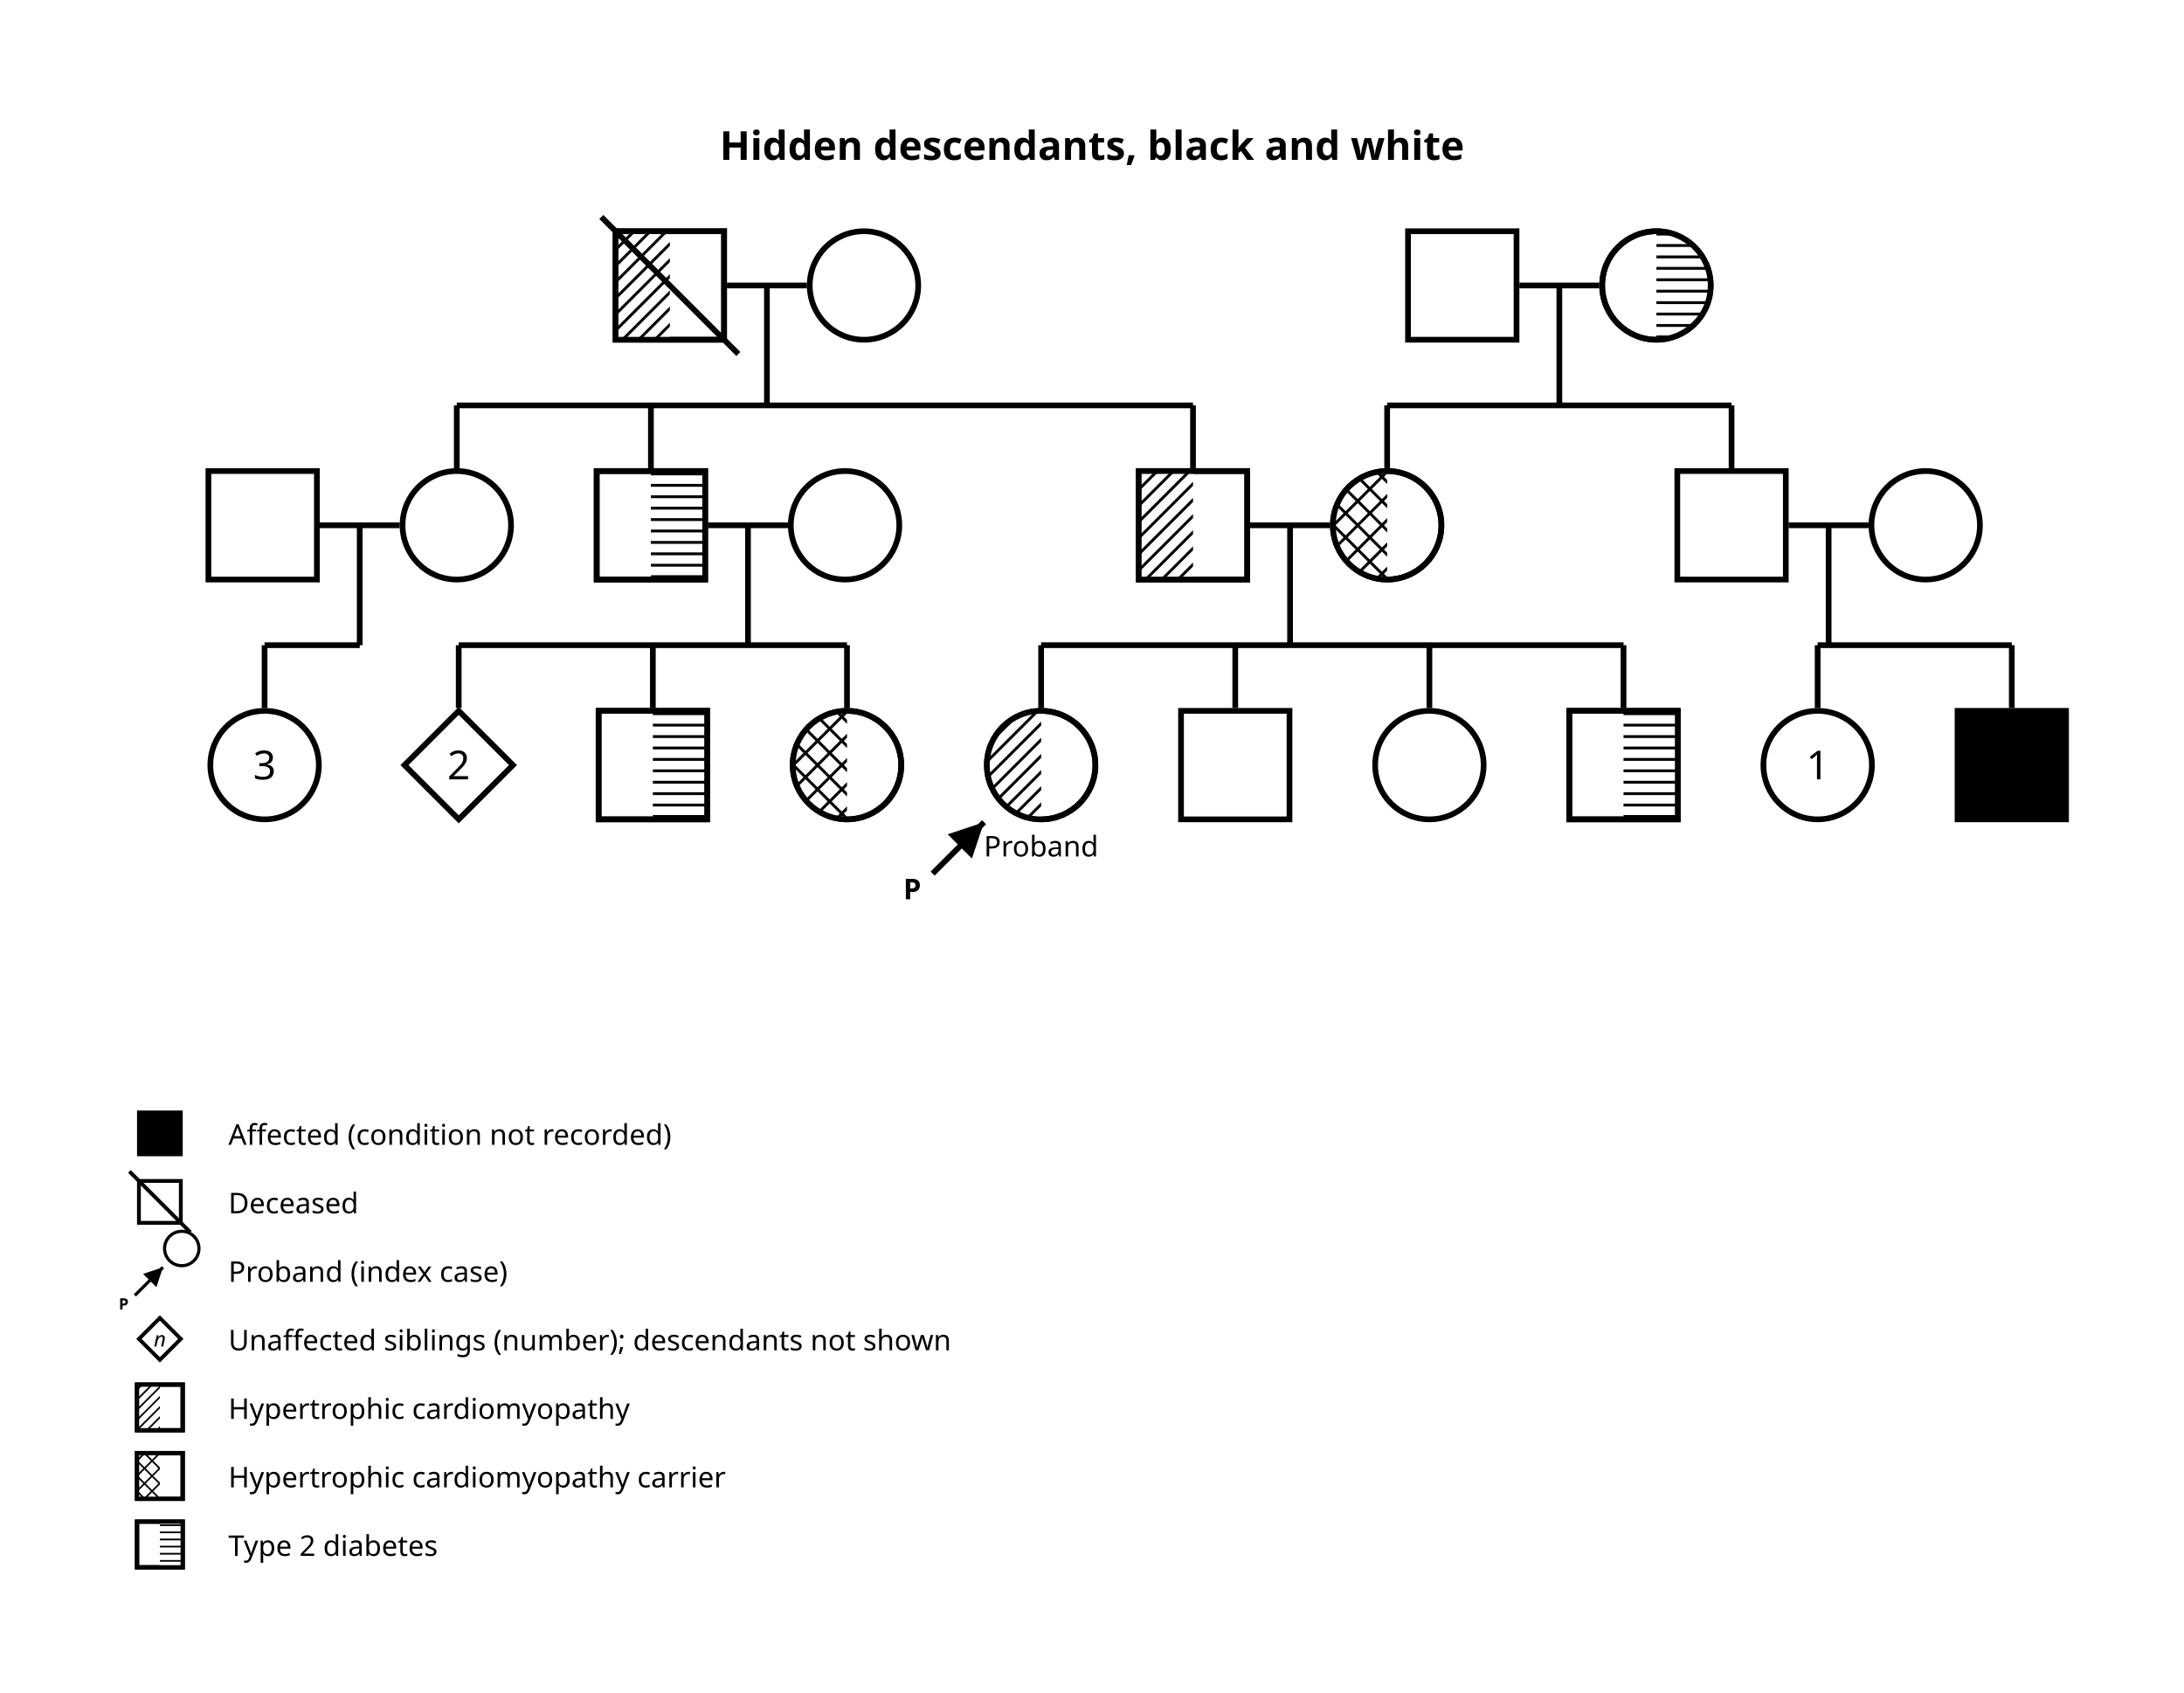
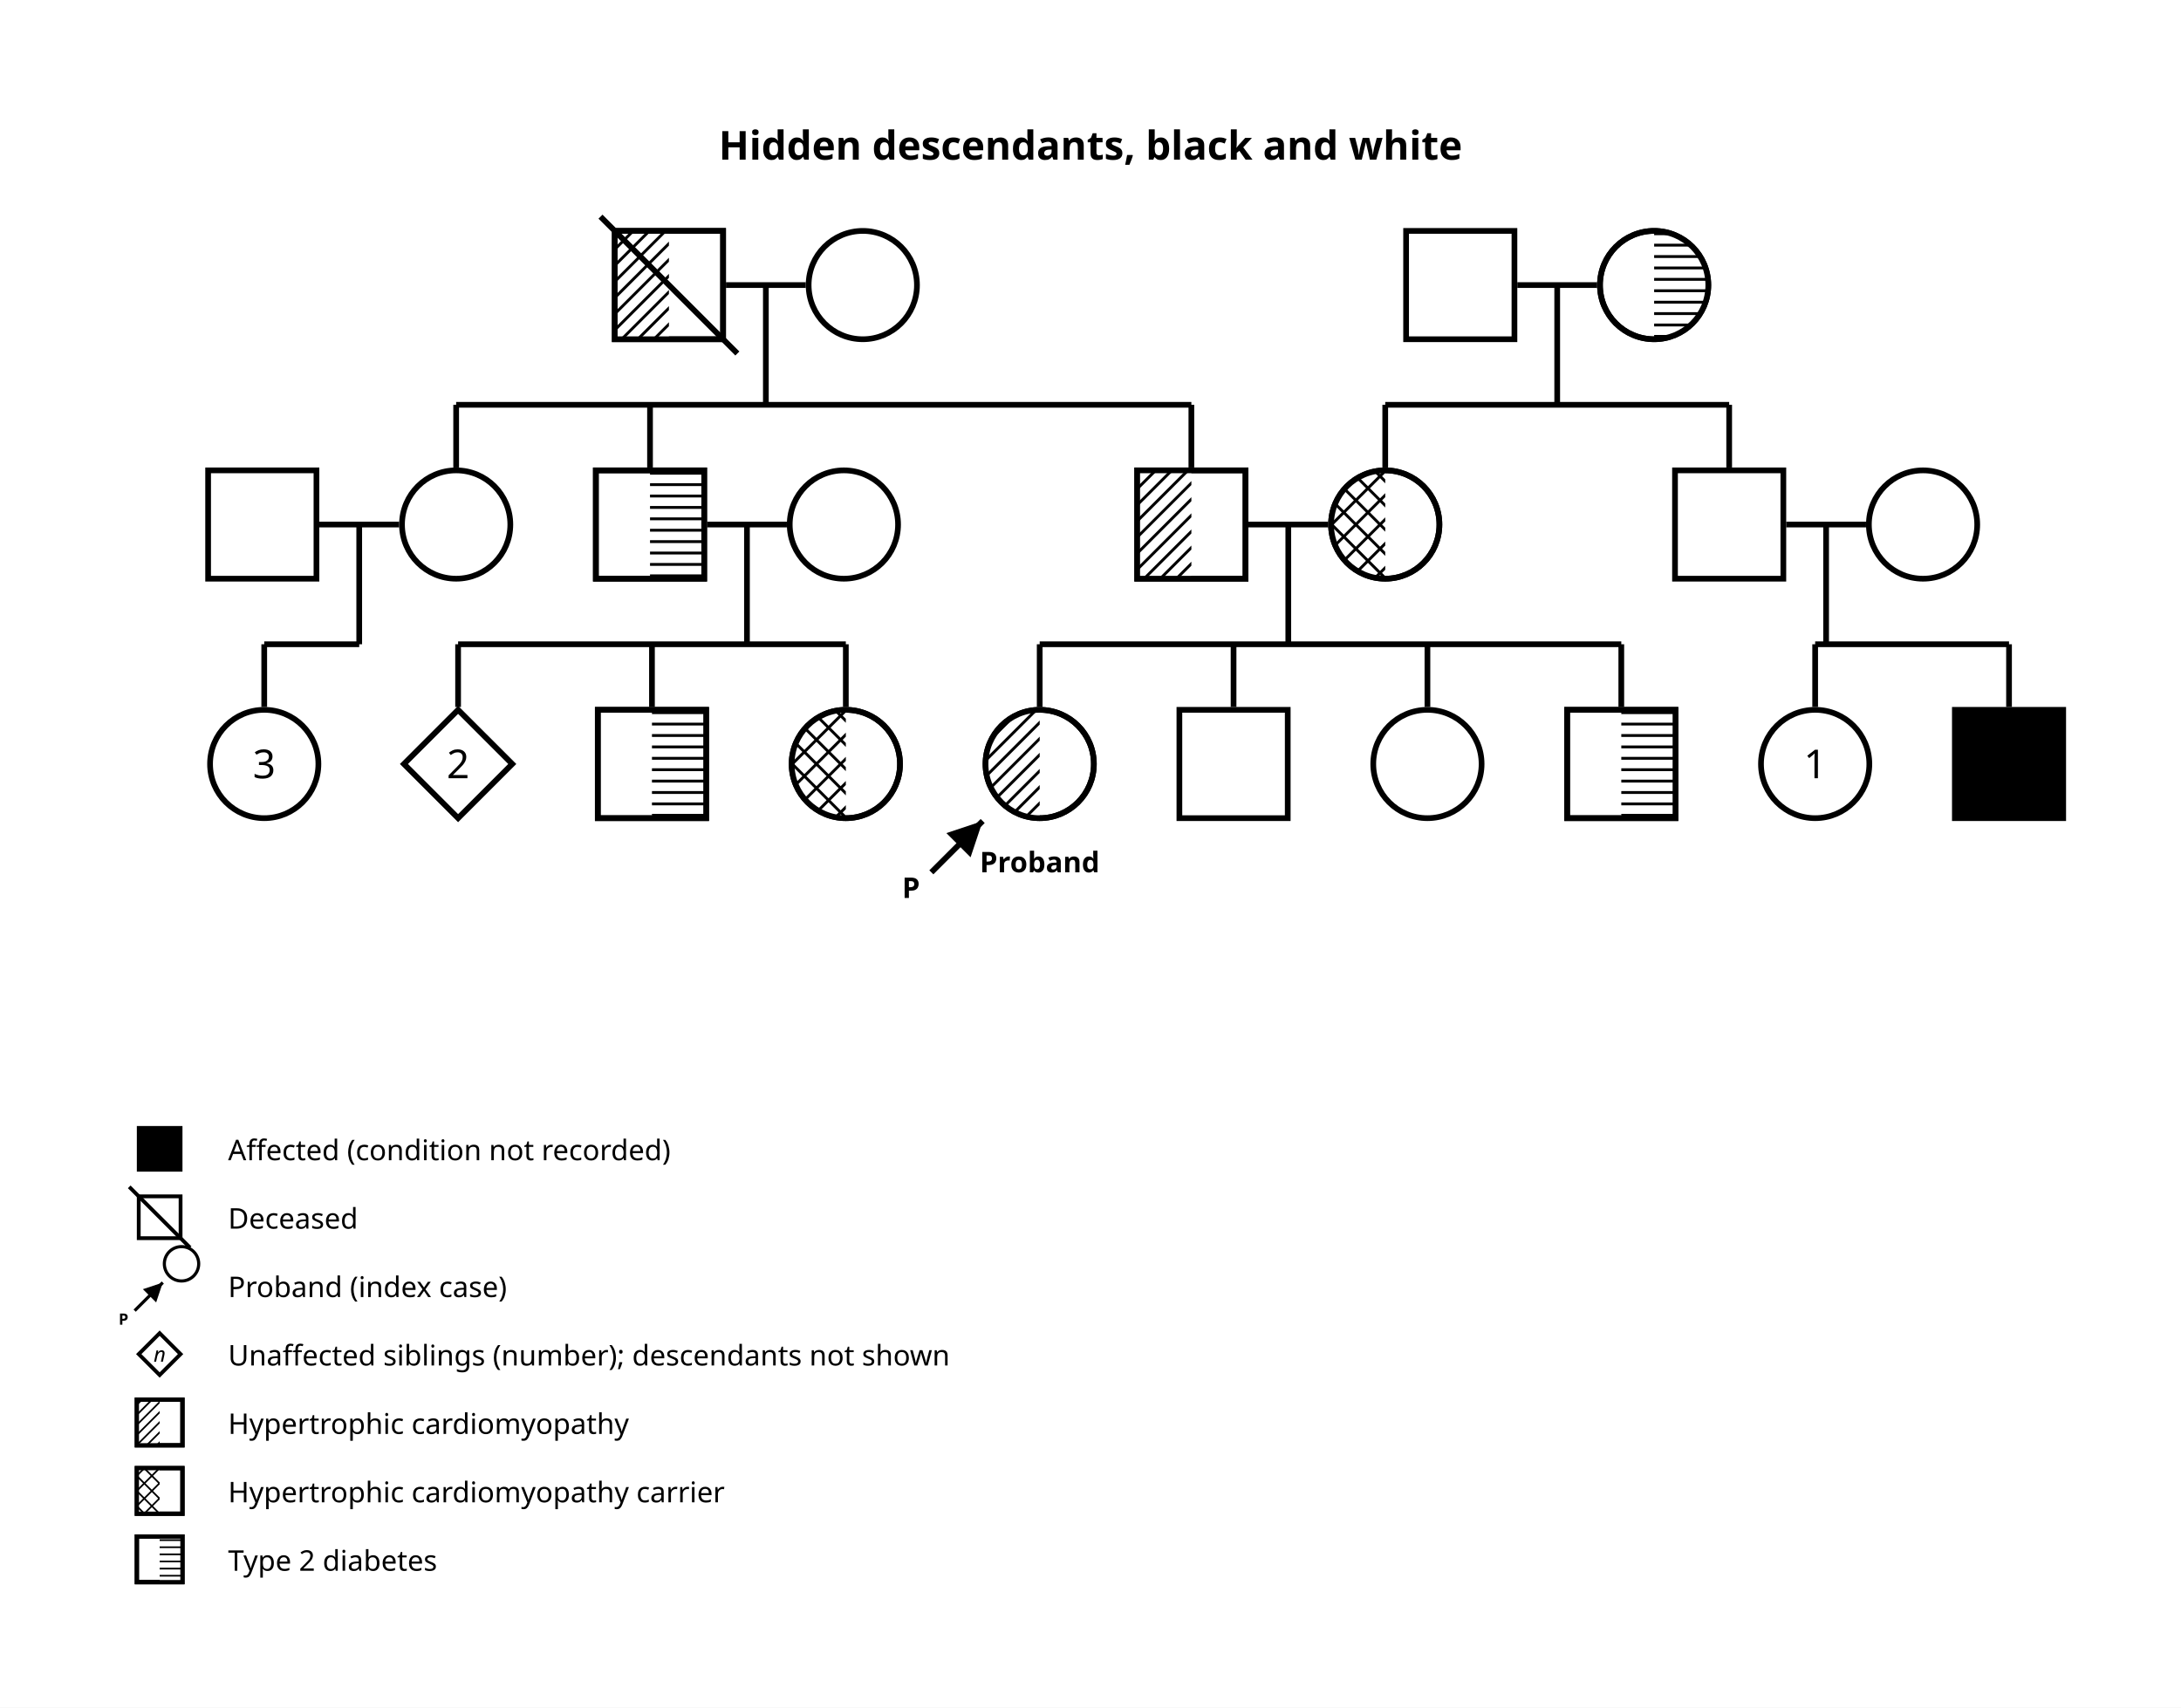
- <svg xmlns="http://www.w3.org/2000/svg" height="593" viewBox="0 0 765 593" width="765">
+ <svg xmlns="http://www.w3.org/2000/svg" height="599" viewBox="0 0 765 599" width="765">
  <defs>
    <marker id="proband-arrowhead" markerHeight="6" markerWidth="6" orient="auto" refX="6" refY="3">
      <path d="M 0 0 L 6 3 L 0 6 Z" fill="black" />
    </marker>
  </defs>
-   <rect fill="white" height="593" width="765" />
+   <rect fill="white" height="599" width="765" />
  <g class="chart-title">
    <text fill="black" font-family="sans-serif" font-size="14" font-weight="bold" style="user-select:none" text-anchor="middle" x="382.5" y="56">Hidden descendants, black and white</text>
  </g>
  <g transform="translate(92 100)">
    <g class="couple-lines">
      <path d="M 162.63 0 L 190.63 0" fill="none" stroke="black" stroke-width="2" />
      <path d="M 440.2 0 L 468.2 0" fill="none" stroke="black" stroke-width="2" />
      <path d="M 20 84 L 48 84" fill="none" stroke="black" stroke-width="2" />
      <path d="M 156 84 L 184 84" fill="none" stroke="black" stroke-width="2" />
      <path d="M 345.88 84 L 373.88 84" fill="none" stroke="black" stroke-width="2" />
      <path d="M 534.52 84 L 562.52 84" fill="none" stroke="black" stroke-width="2" />
    </g>
    <g class="sibship-lines">
      <path d="M 176.63 0 L 176.63 42 M 68 42 L 325.88 42 M 68 42 L 68 64 M 136 42 L 136 64 M 325.88 42 L 325.88 64" fill="none" stroke="black" stroke-width="2" />
      <path d="M 454.2 0 L 454.2 42 M 393.88 42 L 514.52 42 M 393.88 42 L 393.88 64 M 514.52 42 L 514.52 64" fill="none" stroke="black" stroke-width="2" />
      <path d="M 34 84 L 34 126 M 0.68 126 L 34 126 M 0.68 126 L 0.68 148" fill="none" stroke="black" stroke-width="2" />
      <path d="M 170 84 L 170 126 M 68.68 126 L 204.68 126 M 68.68 126 L 68.68 148 M 136.68 126 L 136.68 148 M 204.68 126 L 204.68 148" fill="none" stroke="black" stroke-width="2" />
      <path d="M 359.88 84 L 359.88 126 M 272.68 126 L 476.68 126 M 272.68 126 L 272.68 148 M 340.68 126 L 340.68 148 M 408.68 126 L 408.68 148 M 476.68 126 L 476.68 148" fill="none" stroke="black" stroke-width="2" />
      <path d="M 548.52 84 L 548.52 126 M 544.68 126 L 612.68 126 M 544.68 126 L 544.68 148 M 612.68 126 L 612.68 148" fill="none" stroke="black" stroke-width="2" />
    </g>
    <g class="symbols">
      <g transform="translate(142.63 0)">
        <g transform="translate(-20 -20)">
          <g>
            <g>
              <clipPath id="symbol-clip-0-0">
                <rect height="38" width="38" x="1" y="1" />
              </clipPath>
              <rect fill="white" height="38" stroke="black" stroke-width="2" width="38" x="1" y="1" />
              <g clip-path="url(#symbol-clip-0-0)">
                <g>
                  <g data-tag-fill="diagonal">
                    <clipPath id="symbol-clip-0-0-s0">
                      <path d="M 20 20 L 20 60 A 40 40 0 0 1 20 -20 Z" />
                    </clipPath>
                    <path d="M 20 20 L 20 60 A 40 40 0 0 1 20 -20 Z" fill="white" />
                    <path clip-path="url(#symbol-clip-0-0-s0)" d="M-37.172 40L2.828 0M-31.515 40L8.485 0M-25.858 40L14.142 0M-20.201 40L19.799 0M-14.544 40L25.456 0M-8.887 40L31.113 0M-3.23 40L36.77 0M2.426 40L42.426 0M8.083 40L48.083 0M13.74 40L53.74 0M19.397 40L59.397 0M25.054 40L65.054 0M30.711 40L70.711 0M36.368 40L76.368 0" fill="none" stroke="#000000" stroke-width="1" />
                  </g>
                </g>
              </g>
              <rect fill="none" height="38" stroke="black" stroke-width="2" width="38" x="1" y="1" />
            </g>
          </g>
          <line stroke="black" stroke-width="2" x1="-4" x2="44" y1="-4" y2="44" />
        </g>
      </g>
      <g transform="translate(210.63 0)">
        <g transform="translate(-20 -20)">
          <g>
            <g>
              <circle cx="20" cy="20" fill="white" r="19" stroke="black" stroke-width="2" />
            </g>
          </g>
        </g>
      </g>
      <g transform="translate(420.2 0)">
        <g transform="translate(-20 -20)">
          <g>
            <g>
              <rect fill="white" height="38" stroke="black" stroke-width="2" width="38" x="1" y="1" />
            </g>
          </g>
        </g>
      </g>
      <g transform="translate(488.2 0)">
        <g transform="translate(-20 -20)">
          <g>
            <g>
              <clipPath id="symbol-clip-0-3">
                <circle cx="20" cy="20" r="19" />
              </clipPath>
              <circle cx="20" cy="20" fill="white" r="19" stroke="black" stroke-width="2" />
              <g clip-path="url(#symbol-clip-0-3)">
                <g>
                  <g data-tag-fill="horizontal">
                    <clipPath id="symbol-clip-0-3-s0">
                      <path d="M 20 20 L 20 -20 A 40 40 0 0 1 20 60 Z" />
                    </clipPath>
                    <path d="M 20 20 L 20 -20 A 40 40 0 0 1 20 60 Z" fill="white" />
                    <path clip-path="url(#symbol-clip-0-3-s0)" d="M0 2H40M0 6H40M0 10H40M0 14H40M0 18H40M0 22H40M0 26H40M0 30H40M0 34H40M0 38H40" fill="none" stroke="#000000" stroke-width="1" />
                  </g>
                </g>
              </g>
              <circle cx="20" cy="20" fill="none" r="19" stroke="black" stroke-width="2" />
            </g>
          </g>
        </g>
      </g>
      <g transform="translate(0 84)">
        <g transform="translate(-20 -20)">
          <g>
            <g>
              <rect fill="white" height="38" stroke="black" stroke-width="2" width="38" x="1" y="1" />
            </g>
          </g>
        </g>
      </g>
      <g transform="translate(68 84)">
        <g transform="translate(-20 -20)">
          <g>
            <g>
              <circle cx="20" cy="20" fill="white" r="19" stroke="black" stroke-width="2" />
            </g>
          </g>
        </g>
      </g>
      <g transform="translate(136 84)">
        <g transform="translate(-20 -20)">
          <g>
            <g>
              <clipPath id="symbol-clip-1-2">
                <rect height="38" width="38" x="1" y="1" />
              </clipPath>
              <rect fill="white" height="38" stroke="black" stroke-width="2" width="38" x="1" y="1" />
              <g clip-path="url(#symbol-clip-1-2)">
                <g>
                  <g data-tag-fill="horizontal">
                    <clipPath id="symbol-clip-1-2-s0">
                      <path d="M 20 20 L 20 -20 A 40 40 0 0 1 20 60 Z" />
                    </clipPath>
                    <path d="M 20 20 L 20 -20 A 40 40 0 0 1 20 60 Z" fill="white" />
                    <path clip-path="url(#symbol-clip-1-2-s0)" d="M0 2H40M0 6H40M0 10H40M0 14H40M0 18H40M0 22H40M0 26H40M0 30H40M0 34H40M0 38H40" fill="none" stroke="#000000" stroke-width="1" />
                  </g>
                </g>
              </g>
              <rect fill="none" height="38" stroke="black" stroke-width="2" width="38" x="1" y="1" />
            </g>
          </g>
        </g>
      </g>
      <g transform="translate(204 84)">
        <g transform="translate(-20 -20)">
          <g>
            <g>
              <circle cx="20" cy="20" fill="white" r="19" stroke="black" stroke-width="2" />
            </g>
          </g>
        </g>
      </g>
      <g transform="translate(325.88 84)">
        <g transform="translate(-20 -20)">
          <g>
            <g>
              <clipPath id="symbol-clip-1-4">
                <rect height="38" width="38" x="1" y="1" />
              </clipPath>
              <rect fill="white" height="38" stroke="black" stroke-width="2" width="38" x="1" y="1" />
              <g clip-path="url(#symbol-clip-1-4)">
                <g>
                  <g data-tag-fill="diagonal">
                    <clipPath id="symbol-clip-1-4-s0">
                      <path d="M 20 20 L 20 60 A 40 40 0 0 1 20 -20 Z" />
                    </clipPath>
                    <path d="M 20 20 L 20 60 A 40 40 0 0 1 20 -20 Z" fill="white" />
                    <path clip-path="url(#symbol-clip-1-4-s0)" d="M-37.172 40L2.828 0M-31.515 40L8.485 0M-25.858 40L14.142 0M-20.201 40L19.799 0M-14.544 40L25.456 0M-8.887 40L31.113 0M-3.23 40L36.77 0M2.426 40L42.426 0M8.083 40L48.083 0M13.74 40L53.74 0M19.397 40L59.397 0M25.054 40L65.054 0M30.711 40L70.711 0M36.368 40L76.368 0" fill="none" stroke="#000000" stroke-width="1" />
                  </g>
                </g>
              </g>
              <rect fill="none" height="38" stroke="black" stroke-width="2" width="38" x="1" y="1" />
            </g>
          </g>
        </g>
      </g>
      <g transform="translate(393.88 84)">
        <g transform="translate(-20 -20)">
          <g>
            <g>
              <clipPath id="symbol-clip-1-5">
                <circle cx="20" cy="20" r="19" />
              </clipPath>
              <circle cx="20" cy="20" fill="white" r="19" stroke="black" stroke-width="2" />
              <g clip-path="url(#symbol-clip-1-5)">
                <g data-carrier-sector="hcm">
                  <g data-tag-fill="crosshatch">
                    <clipPath id="symbol-clip-1-5-s0">
                      <path d="M 20 20 L 20 60 A 40 40 0 0 1 20 -20 Z" />
                    </clipPath>
                    <path d="M 20 20 L 20 60 A 40 40 0 0 1 20 -20 Z" fill="white" />
                    <path clip-path="url(#symbol-clip-1-5-s0)" d="M-35.757 40L4.243 0M-27.272 40L12.728 0M-18.787 40L21.213 0M-10.302 40L29.698 0M-1.816 40L38.184 0M6.669 40L46.669 0M15.154 40L55.154 0M23.64 40L63.64 0M32.125 40L72.125 0M-35.757 0L4.243 40M-27.272 0L12.728 40M-18.787 0L21.213 40M-10.302 0L29.698 40M-1.816 0L38.184 40M6.669 0L46.669 40M15.154 0L55.154 40M23.64 0L63.64 40M32.125 0L72.125 40" fill="none" stroke="#000000" stroke-width="1" />
                  </g>
                </g>
              </g>
              <circle cx="20" cy="20" fill="none" r="19" stroke="black" stroke-width="2" />
            </g>
          </g>
        </g>
      </g>
      <g transform="translate(514.52 84)">
        <g transform="translate(-20 -20)">
          <g>
            <g>
              <rect fill="white" height="38" stroke="black" stroke-width="2" width="38" x="1" y="1" />
            </g>
          </g>
        </g>
      </g>
      <g transform="translate(582.52 84)">
        <g transform="translate(-20 -20)">
          <g>
            <g>
              <circle cx="20" cy="20" fill="white" r="19" stroke="black" stroke-width="2" />
            </g>
          </g>
        </g>
      </g>
      <g transform="translate(0.68 168)">
        <g transform="translate(-20 -20)">
          <g>
            <g>
              <circle cx="20" cy="20" fill="white" r="19" stroke="black" stroke-width="2" />
            </g>
          </g>
          <text data-branch-count="3" fill="black" font-family="sans-serif" font-size="14" style="user-select:none" text-anchor="middle" x="20" y="25">3</text>
        </g>
      </g>
      <g transform="translate(68.68 168)">
        <g transform="translate(-20 -20)">
          <g>
            <g>
              <polygon fill="white" points="20,1 39,20 20,39 1,20" stroke="black" stroke-width="2" />
            </g>
          </g>
          <text data-branch-count="2" fill="black" font-family="sans-serif" font-size="14" style="user-select:none" text-anchor="middle" x="20" y="25">2</text>
        </g>
      </g>
      <g transform="translate(136.68 168)">
        <g transform="translate(-20 -20)">
          <g>
            <g>
              <clipPath id="symbol-clip-2-2">
                <rect height="38" width="38" x="1" y="1" />
              </clipPath>
              <rect fill="white" height="38" stroke="black" stroke-width="2" width="38" x="1" y="1" />
              <g clip-path="url(#symbol-clip-2-2)">
                <g>
                  <g data-tag-fill="horizontal">
                    <clipPath id="symbol-clip-2-2-s0">
                      <path d="M 20 20 L 20 -20 A 40 40 0 0 1 20 60 Z" />
                    </clipPath>
                    <path d="M 20 20 L 20 -20 A 40 40 0 0 1 20 60 Z" fill="white" />
                    <path clip-path="url(#symbol-clip-2-2-s0)" d="M0 2H40M0 6H40M0 10H40M0 14H40M0 18H40M0 22H40M0 26H40M0 30H40M0 34H40M0 38H40" fill="none" stroke="#000000" stroke-width="1" />
                  </g>
                </g>
              </g>
              <rect fill="none" height="38" stroke="black" stroke-width="2" width="38" x="1" y="1" />
            </g>
          </g>
        </g>
      </g>
      <g transform="translate(204.68 168)">
        <g transform="translate(-20 -20)">
          <g>
            <g>
              <clipPath id="symbol-clip-2-3">
                <circle cx="20" cy="20" r="19" />
              </clipPath>
              <circle cx="20" cy="20" fill="white" r="19" stroke="black" stroke-width="2" />
              <g clip-path="url(#symbol-clip-2-3)">
                <g data-carrier-sector="hcm">
                  <g data-tag-fill="crosshatch">
                    <clipPath id="symbol-clip-2-3-s0">
                      <path d="M 20 20 L 20 60 A 40 40 0 0 1 20 -20 Z" />
                    </clipPath>
                    <path d="M 20 20 L 20 60 A 40 40 0 0 1 20 -20 Z" fill="white" />
                    <path clip-path="url(#symbol-clip-2-3-s0)" d="M-35.757 40L4.243 0M-27.272 40L12.728 0M-18.787 40L21.213 0M-10.302 40L29.698 0M-1.816 40L38.184 0M6.669 40L46.669 0M15.154 40L55.154 0M23.64 40L63.64 0M32.125 40L72.125 0M-35.757 0L4.243 40M-27.272 0L12.728 40M-18.787 0L21.213 40M-10.302 0L29.698 40M-1.816 0L38.184 40M6.669 0L46.669 40M15.154 0L55.154 40M23.64 0L63.64 40M32.125 0L72.125 40" fill="none" stroke="#000000" stroke-width="1" />
                  </g>
                </g>
              </g>
              <circle cx="20" cy="20" fill="none" r="19" stroke="black" stroke-width="2" />
            </g>
          </g>
        </g>
      </g>
      <g transform="translate(272.68 168)">
        <g transform="translate(-20 -20)">
          <g>
            <g>
              <clipPath id="symbol-clip-2-4">
                <circle cx="20" cy="20" r="19" />
              </clipPath>
              <circle cx="20" cy="20" fill="white" r="19" stroke="black" stroke-width="2" />
              <g clip-path="url(#symbol-clip-2-4)">
                <g>
                  <g data-tag-fill="diagonal">
                    <clipPath id="symbol-clip-2-4-s0">
                      <path d="M 20 20 L 20 60 A 40 40 0 0 1 20 -20 Z" />
                    </clipPath>
                    <path d="M 20 20 L 20 60 A 40 40 0 0 1 20 -20 Z" fill="white" />
                    <path clip-path="url(#symbol-clip-2-4-s0)" d="M-37.172 40L2.828 0M-31.515 40L8.485 0M-25.858 40L14.142 0M-20.201 40L19.799 0M-14.544 40L25.456 0M-8.887 40L31.113 0M-3.23 40L36.77 0M2.426 40L42.426 0M8.083 40L48.083 0M13.74 40L53.74 0M19.397 40L59.397 0M25.054 40L65.054 0M30.711 40L70.711 0M36.368 40L76.368 0" fill="none" stroke="#000000" stroke-width="1" />
                  </g>
                </g>
              </g>
              <circle cx="20" cy="20" fill="none" r="19" stroke="black" stroke-width="2" />
            </g>
          </g>
          <g data-arrow="proband">
            <line marker-end="url(#proband-arrowhead)" stroke="black" stroke-width="2" x1="-18" x2="0" y1="58" y2="40" />
            <rect fill="white" height="10" width="8.5" x="-30" y="58" />
            <text data-proband-letter="true" fill="black" font-family="sans-serif" font-size="10" font-weight="bold" style="user-select:none" text-anchor="end" x="-22" y="67">P</text>
          </g>
        </g>
      </g>
      <g transform="translate(340.68 168)">
        <g transform="translate(-20 -20)">
          <g>
            <g>
              <rect fill="white" height="38" stroke="black" stroke-width="2" width="38" x="1" y="1" />
            </g>
          </g>
        </g>
      </g>
      <g transform="translate(408.68 168)">
        <g transform="translate(-20 -20)">
          <g>
            <g>
              <circle cx="20" cy="20" fill="white" r="19" stroke="black" stroke-width="2" />
            </g>
          </g>
        </g>
      </g>
      <g transform="translate(476.68 168)">
        <g transform="translate(-20 -20)">
          <g>
            <g>
              <clipPath id="symbol-clip-2-7">
                <rect height="38" width="38" x="1" y="1" />
              </clipPath>
              <rect fill="white" height="38" stroke="black" stroke-width="2" width="38" x="1" y="1" />
              <g clip-path="url(#symbol-clip-2-7)">
                <g>
                  <g data-tag-fill="horizontal">
                    <clipPath id="symbol-clip-2-7-s0">
                      <path d="M 20 20 L 20 -20 A 40 40 0 0 1 20 60 Z" />
                    </clipPath>
                    <path d="M 20 20 L 20 -20 A 40 40 0 0 1 20 60 Z" fill="white" />
                    <path clip-path="url(#symbol-clip-2-7-s0)" d="M0 2H40M0 6H40M0 10H40M0 14H40M0 18H40M0 22H40M0 26H40M0 30H40M0 34H40M0 38H40" fill="none" stroke="#000000" stroke-width="1" />
                  </g>
                </g>
              </g>
              <rect fill="none" height="38" stroke="black" stroke-width="2" width="38" x="1" y="1" />
            </g>
          </g>
        </g>
      </g>
      <g transform="translate(544.68 168)">
        <g transform="translate(-20 -20)">
          <g>
            <g>
              <circle cx="20" cy="20" fill="white" r="19" stroke="black" stroke-width="2" />
            </g>
          </g>
          <text data-branch-count="1" fill="black" font-family="sans-serif" font-size="14" style="user-select:none" text-anchor="middle" x="20" y="25">1</text>
        </g>
      </g>
      <g transform="translate(612.68 168)">
        <g transform="translate(-20 -20)">
          <g>
            <g>
              <rect fill="black" height="38" stroke="black" stroke-width="2" width="38" x="1" y="1" />
            </g>
          </g>
        </g>
      </g>
    </g>
    <g class="labels">
      <g transform="translate(252.68 148)">
        <g style="user-select:none" transform="translate(20 20)">
          <g data-name-label="true" pointer-events="none">
-             <text fill="black" font-family="sans-serif" font-size="10" text-anchor="middle" x="0" y="32">Proband</text>
+             <text fill="black" font-family="sans-serif" font-size="10" font-weight="bold" text-anchor="middle" x="0" y="38">Proband</text>
          </g>
        </g>
      </g>
    </g>
  </g>
-   <g class="pedigree-key" transform="translate(0 385)">
+   <g class="pedigree-key" transform="translate(0 391)">
    <g transform="translate(56 12) scale(0.667) translate(-14 -14)">
      <svg height="28" viewBox="-2 -2 28 28" width="28">
        <rect fill="black" height="22" stroke="black" stroke-width="2" width="22" x="1" y="1" />
      </svg>
    </g>
    <text fill="black" font-family="sans-serif" font-size="10" x="80" y="16">Affected (condition not recorded)</text>
    <g transform="translate(56 36) scale(0.667) translate(-18 -18)">
      <svg height="36" viewBox="-6 -6 36 36" width="36">
        <rect fill="white" height="22" stroke="black" stroke-width="2" width="22" x="1" y="1" />
        <line stroke="black" stroke-width="2" x1="-4" x2="28" y1="-4" y2="28" />
      </svg>
    </g>
    <text fill="black" font-family="sans-serif" font-size="10" x="80" y="40">Deceased</text>
    <g transform="translate(56 60) scale(0.667) translate(-23 -23)">
      <svg height="46" viewBox="-30 -2 56 56" width="46">
        <defs>
          <marker id="legend-arrowhead" markerHeight="6" markerWidth="6" orient="auto" refX="6" refY="3">
            <polygon fill="black" points="0 0, 6 3, 0 6" />
          </marker>
        </defs>
        <circle cx="12" cy="12" fill="white" r="11" stroke="black" stroke-width="2" />
        <g data-arrow="proband">
          <line marker-end="url(#legend-arrowhead)" stroke="black" stroke-width="2" x1="-18" x2="0" y1="42" y2="24" />
          <rect fill="white" height="10" width="8.5" x="-30" y="42" />
          <text data-proband-letter="true" fill="black" font-family="sans-serif" font-size="10" font-weight="bold" style="user-select:none" text-anchor="end" x="-22" y="51">P</text>
        </g>
      </svg>
    </g>
    <text fill="black" font-family="sans-serif" font-size="10" x="80" y="64">Proband (index case)</text>
    <g transform="translate(56 84) scale(0.667) translate(-14 -14)">
      <svg height="28" viewBox="-2 -2 28 28" width="28">
        <polygon fill="white" points="12,1 23,12 12,23 1,12" stroke="black" stroke-width="2" />
        <text font-family="sans-serif" font-size="11" font-style="italic" text-anchor="middle" x="12" y="16">n</text>
      </svg>
    </g>
    <text fill="black" font-family="sans-serif" font-size="10" x="80" y="88">Unaffected siblings (number); descendants not shown</text>
    <g transform="translate(56 108) scale(1) translate(-14 -14)">
      <svg height="28" viewBox="0 0 28 28" width="28">
        <clipPath id="legend-clip-hcm">
          <rect height="16" width="16" x="6" y="6" />
        </clipPath>
        <rect fill="white" height="16" stroke="black" stroke-width="1.5" width="16" x="6" y="6" />
        <g clip-path="url(#legend-clip-hcm)">
          <g data-tag-fill="diagonal">
            <clipPath id="legend-clip-hcm-fill">
              <path d="M 14 14 L 14 30 A 16 16 0 0 1 14 -2 Z" />
            </clipPath>
            <path d="M 14 14 L 14 30 A 16 16 0 0 1 14 -2 Z" fill="white" />
            <path clip-path="url(#legend-clip-hcm-fill)" d="M-8.232 22L7.768 6M-4.697 22L11.303 6M-1.161 22L14.839 6M2.374 22L18.374 6M5.91 22L21.91 6M9.445 22L25.445 6M12.981 22L28.981 6M16.517 22L32.517 6M20.052 22L36.052 6" fill="none" stroke="#000000" stroke-width="0.6" />
          </g>
        </g>
        <rect fill="none" height="16" stroke="black" stroke-width="1.5" width="16" x="6" y="6" />
      </svg>
    </g>
    <text fill="black" font-family="sans-serif" font-size="10" x="80" y="112">Hypertrophic cardiomyopathy</text>
    <g transform="translate(56 132) scale(1) translate(-14 -14)">
      <svg height="28" viewBox="0 0 28 28" width="28">
        <clipPath id="legend-clip-hcm-carrier">
          <rect height="16" width="16" x="6" y="6" />
        </clipPath>
        <rect fill="white" height="16" stroke="black" stroke-width="1.5" width="16" x="6" y="6" />
        <g clip-path="url(#legend-clip-hcm-carrier)">
          <g data-tag-fill="crosshatch">
            <clipPath id="legend-clip-hcm-carrier-fill">
              <path d="M 14 14 L 14 30 A 16 16 0 0 1 14 -2 Z" />
            </clipPath>
            <path d="M 14 14 L 14 30 A 16 16 0 0 1 14 -2 Z" fill="white" />
            <path clip-path="url(#legend-clip-hcm-carrier-fill)" d="M-7.348 22L8.652 6M-2.045 22L13.955 6M3.258 22L19.258 6M8.562 22L24.562 6M13.865 22L29.865 6M19.168 22L35.168 6M-7.348 6L8.652 22M-2.045 6L13.955 22M3.258 6L19.258 22M8.562 6L24.562 22M13.865 6L29.865 22M19.168 6L35.168 22" fill="none" stroke="#000000" stroke-width="0.6" />
          </g>
        </g>
        <rect fill="none" height="16" stroke="black" stroke-width="1.5" width="16" x="6" y="6" />
      </svg>
    </g>
    <text fill="black" font-family="sans-serif" font-size="10" x="80" y="136">Hypertrophic cardiomyopathy carrier</text>
    <g transform="translate(56 156) scale(1) translate(-14 -14)">
      <svg height="28" viewBox="0 0 28 28" width="28">
        <clipPath id="legend-clip-dm">
          <rect height="16" width="16" x="6" y="6" />
        </clipPath>
        <rect fill="white" height="16" stroke="black" stroke-width="1.5" width="16" x="6" y="6" />
        <g clip-path="url(#legend-clip-dm)">
          <g data-tag-fill="horizontal">
            <clipPath id="legend-clip-dm-fill">
              <path d="M 14 14 L 14 -2 A 16 16 0 0 1 14 30 Z" />
            </clipPath>
            <path d="M 14 14 L 14 -2 A 16 16 0 0 1 14 30 Z" fill="white" />
            <path clip-path="url(#legend-clip-dm-fill)" d="M6 7.25H22M6 9.75H22M6 12.25H22M6 14.75H22M6 17.25H22M6 19.75H22" fill="none" stroke="#000000" stroke-width="0.6" />
          </g>
        </g>
        <rect fill="none" height="16" stroke="black" stroke-width="1.5" width="16" x="6" y="6" />
      </svg>
    </g>
    <text fill="black" font-family="sans-serif" font-size="10" x="80" y="160">Type 2 diabetes</text>
  </g>
</svg>
